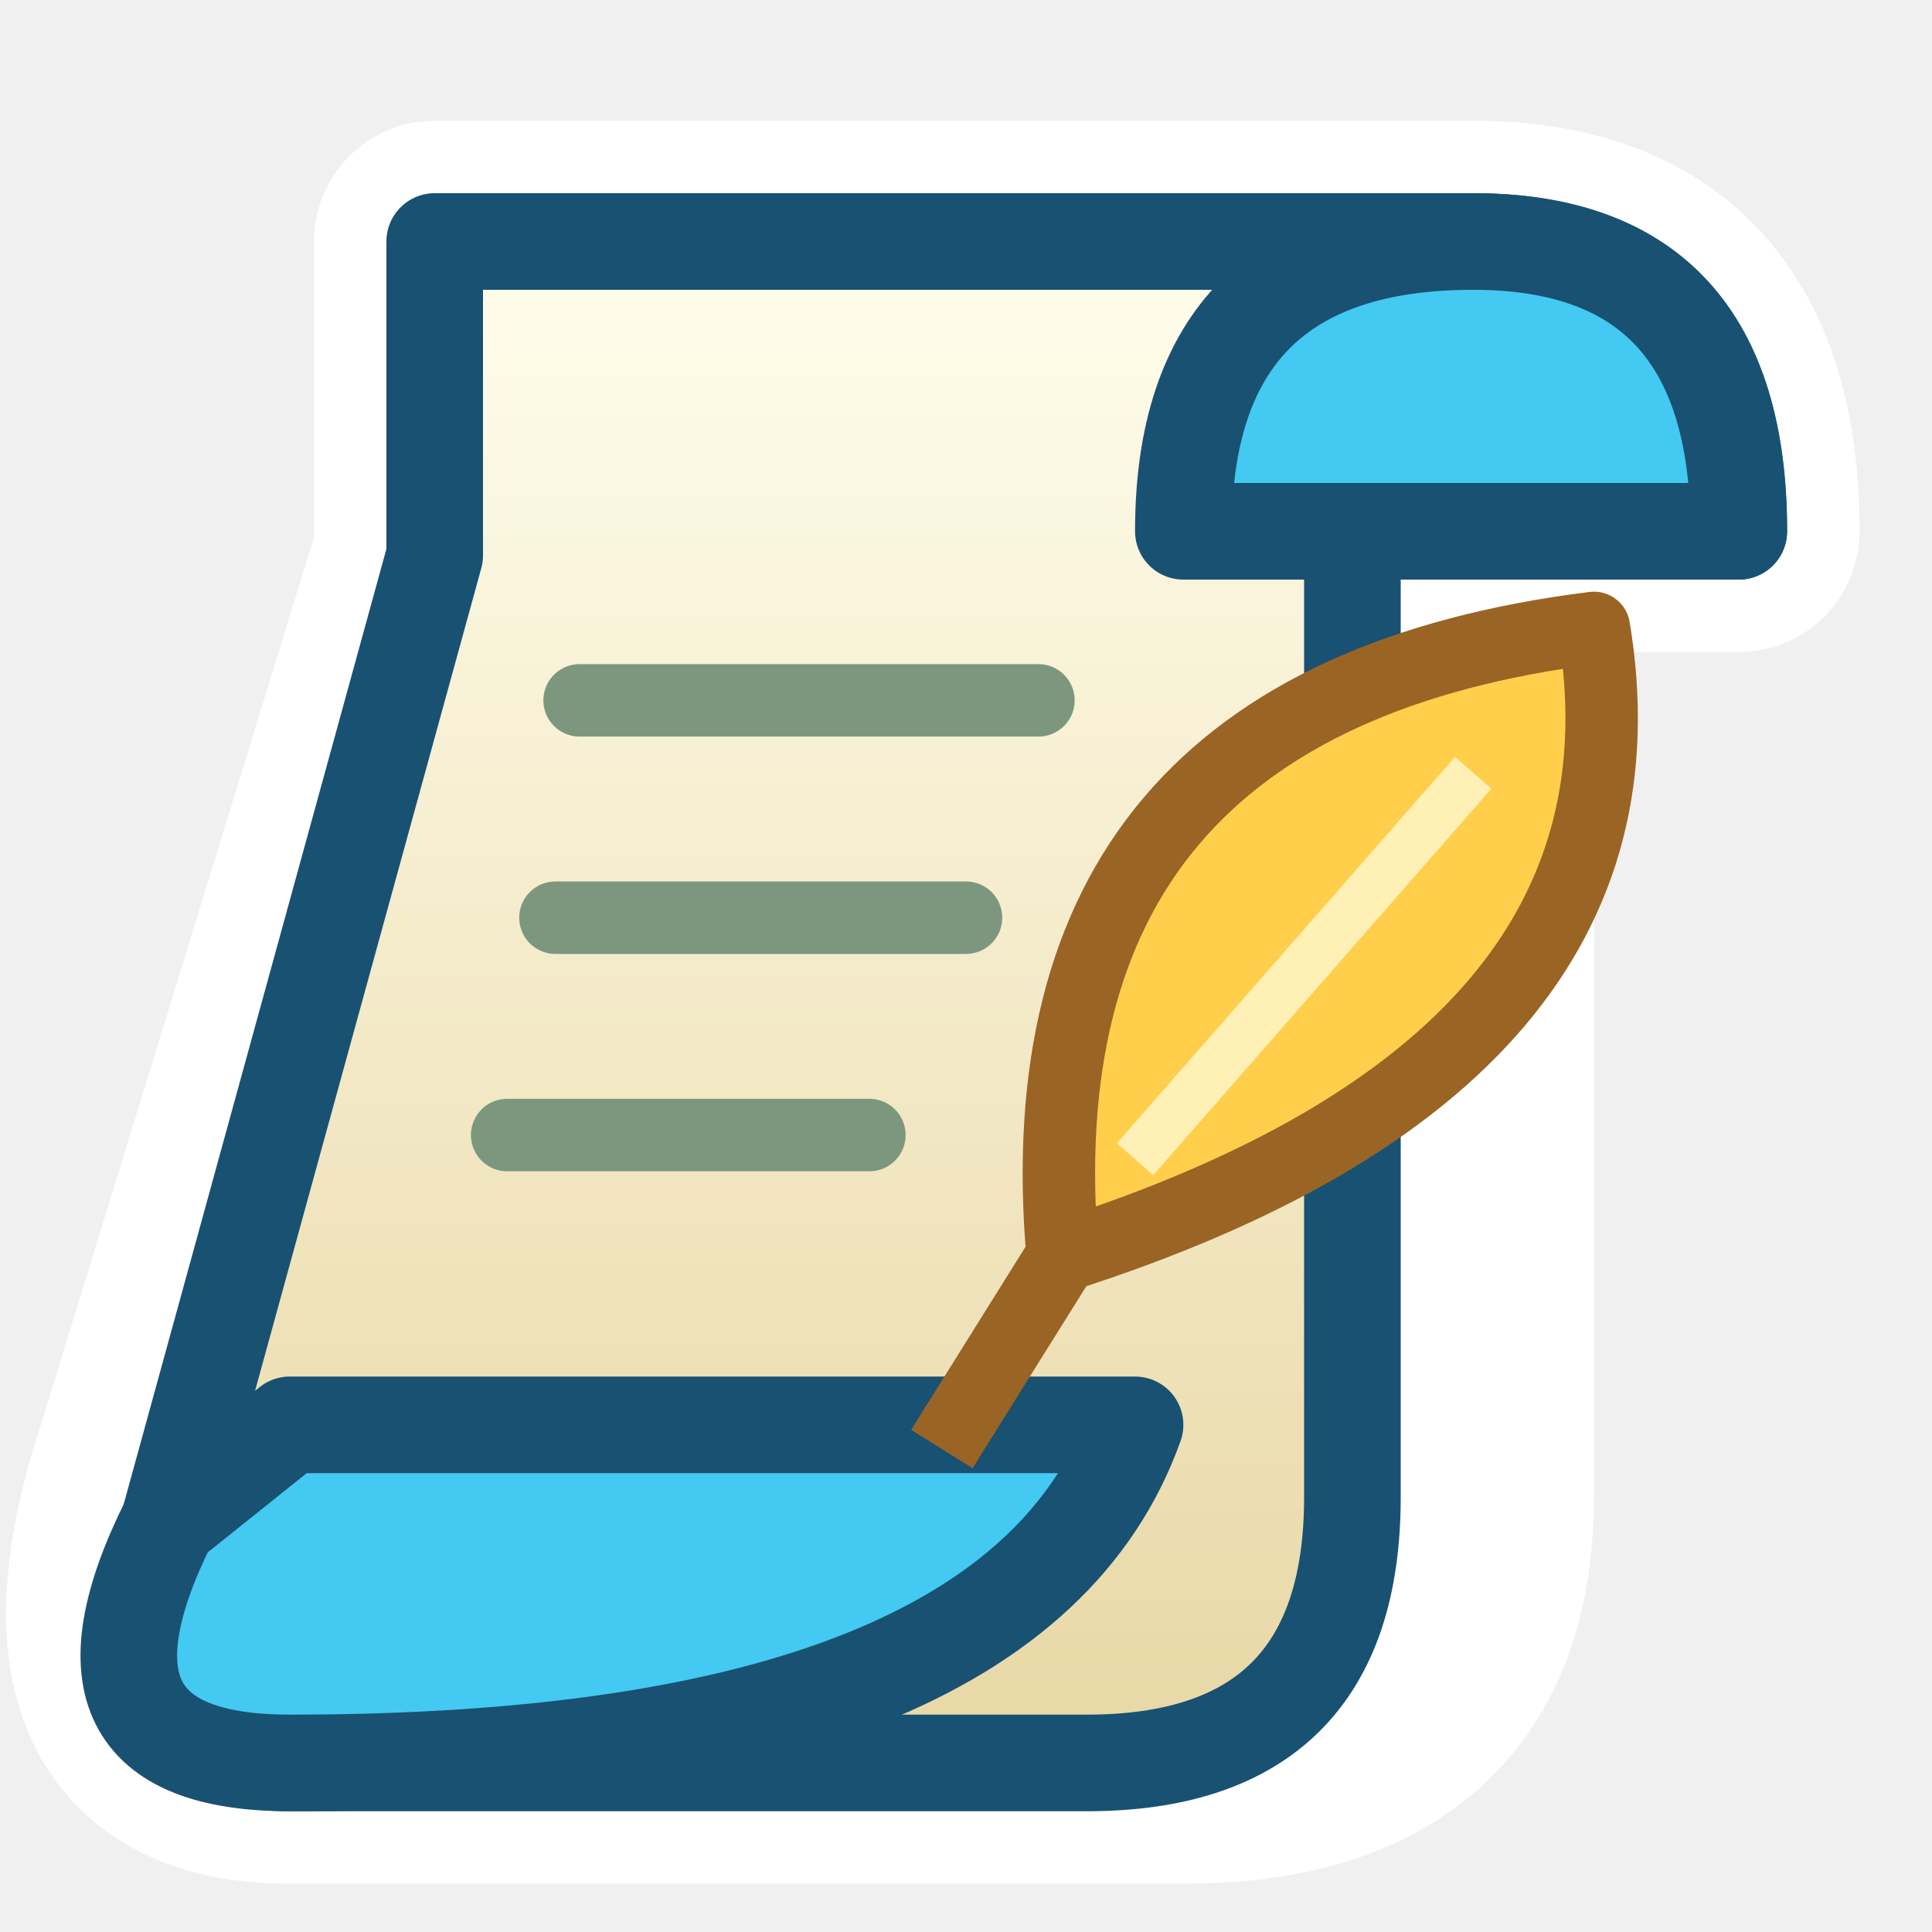
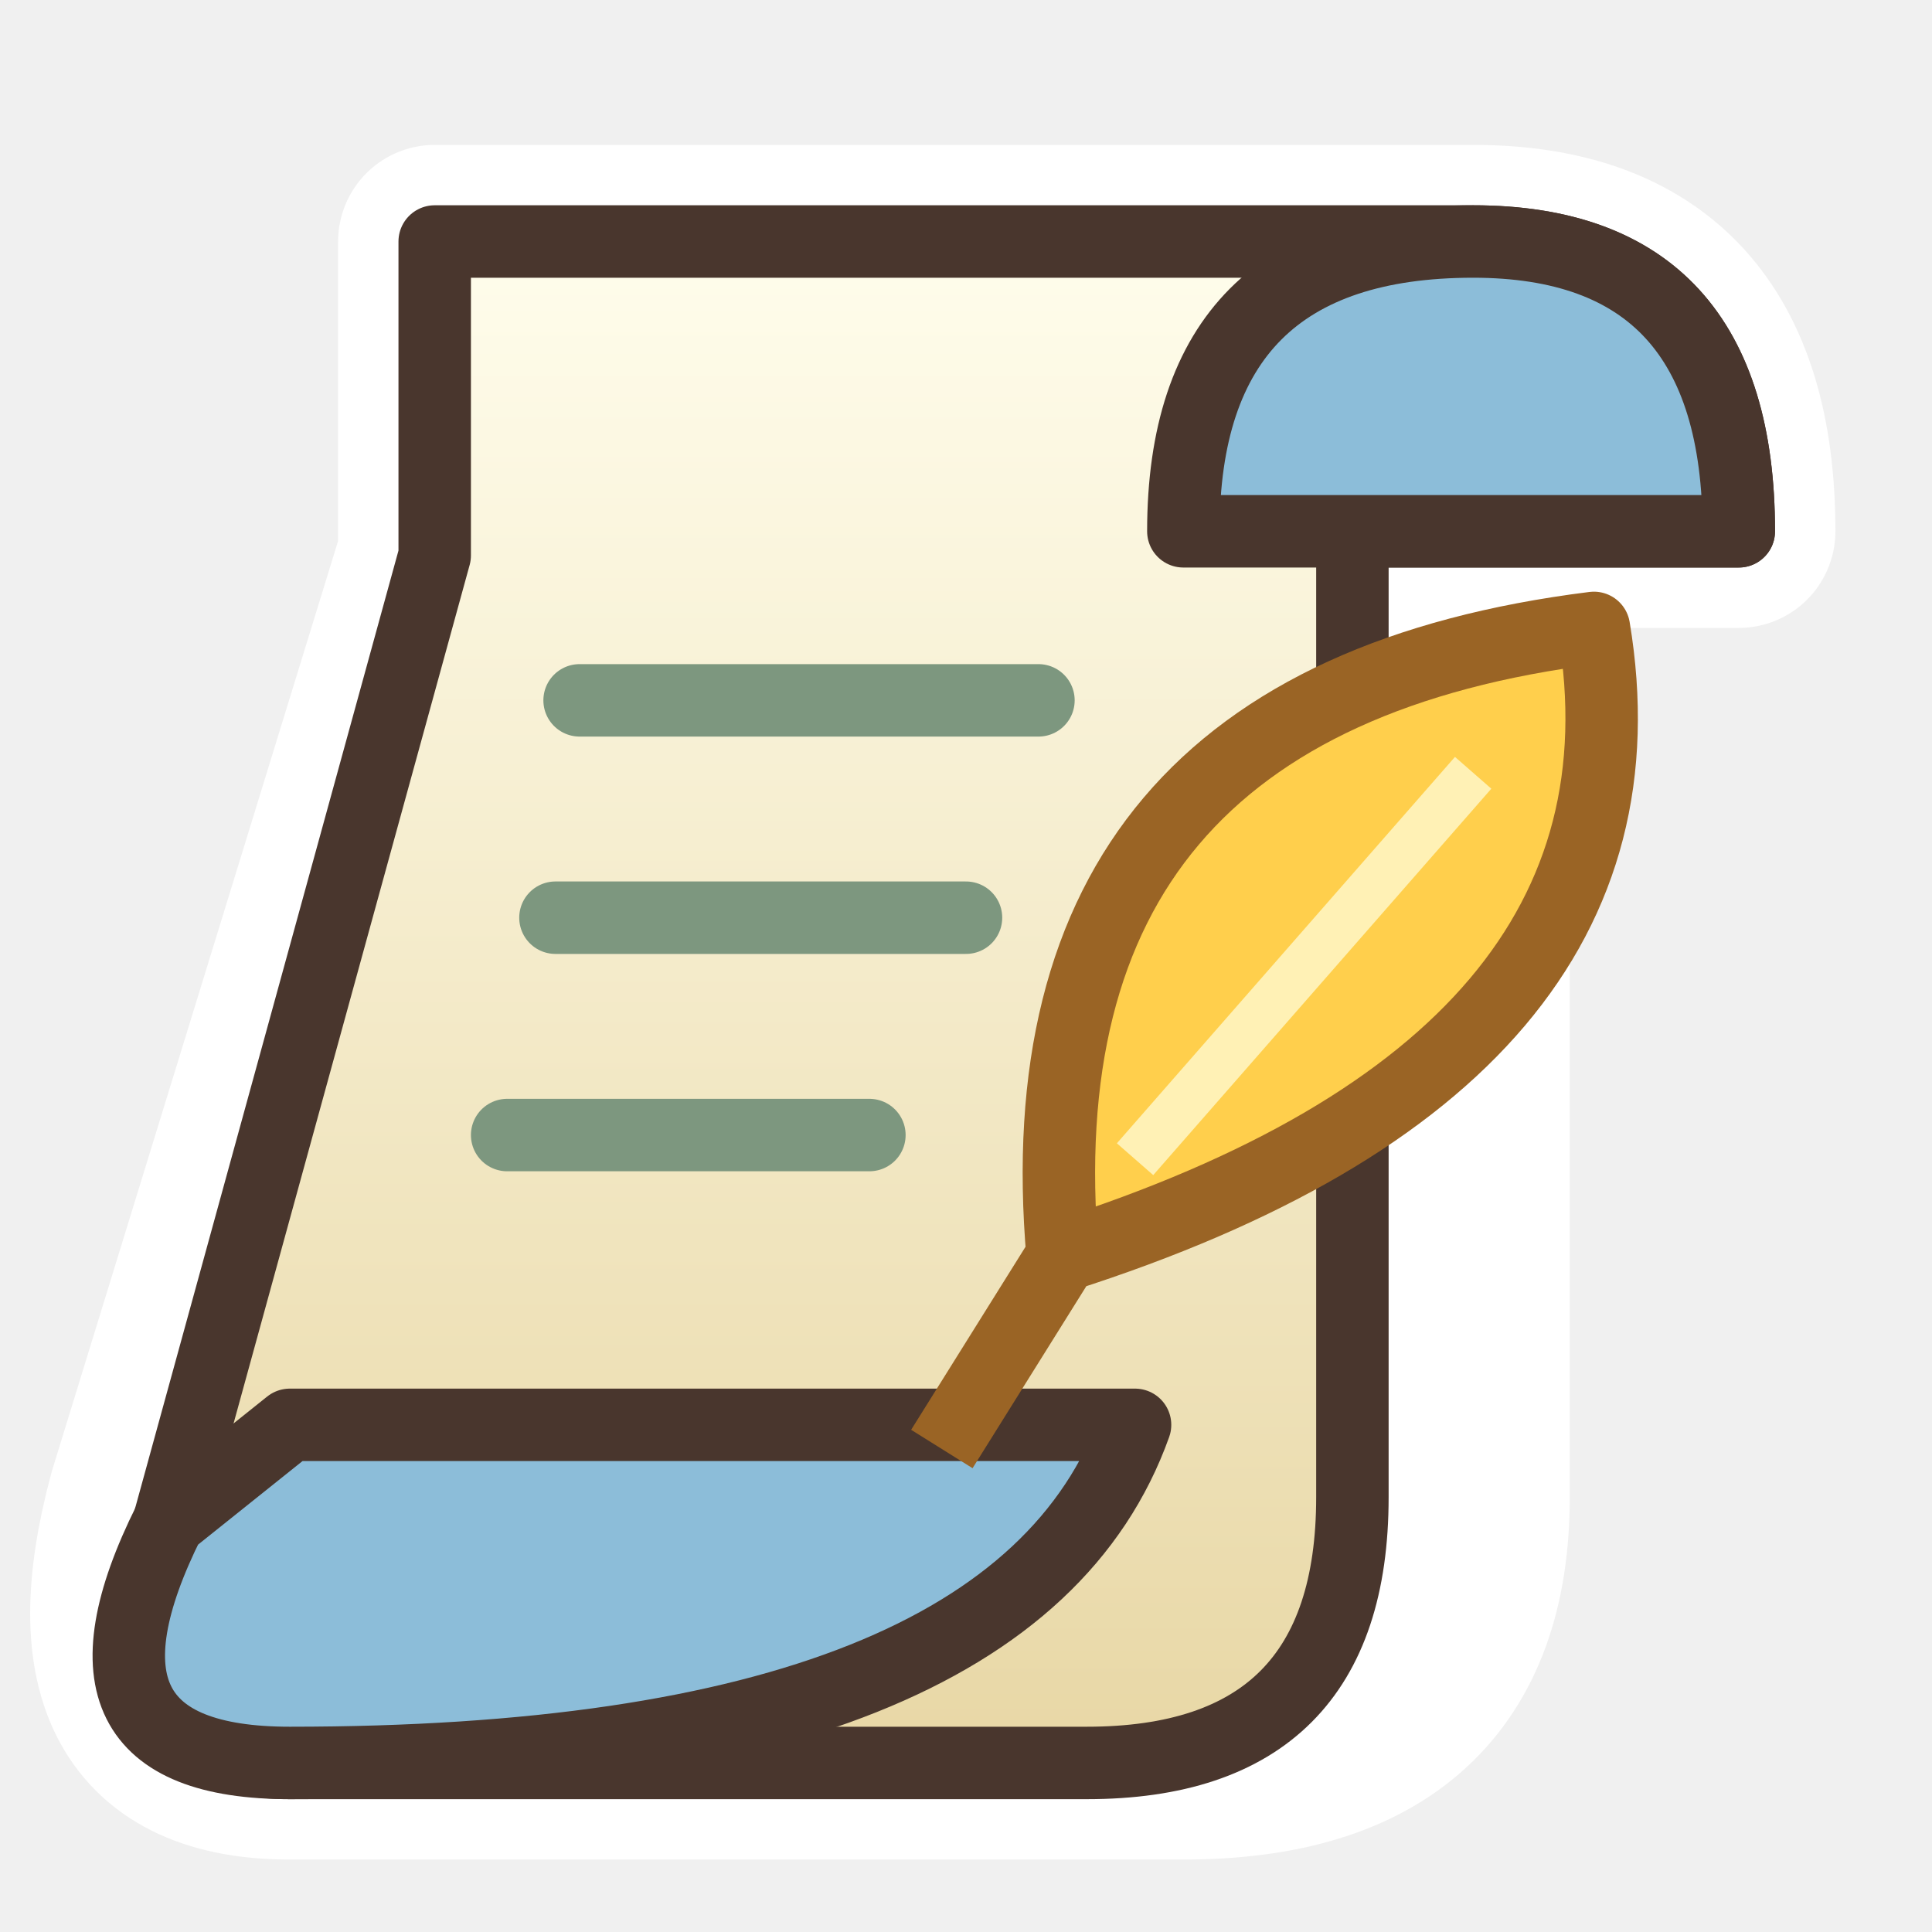
<svg xmlns="http://www.w3.org/2000/svg" viewBox="0 0 80 80">
  <defs>
    <linearGradient id="paper" x2="0" y2="1">
      <stop stop-color="#fffdec" />
      <stop offset="1" stop-color="#e8d7a5" />
    </linearGradient>
  </defs>
-   <path d="M18 10H61Q72 10 72 22H61V62Q61 73 49 73H12Q3 73 6 62L18 23Z" fill="#fff" stroke="#fff" stroke-width="10" stroke-linejoin="round" />
-   <path d="M18 10H61Q72 10 72 22H56V62Q56 73 45 73H12Q4 73 7 63L18 23Z" fill="url(#paper)" stroke="#195172" stroke-width="4" stroke-linejoin="round" />
-   <path d="M61 10Q49 10 49 22H72Q72 10 61 10ZM12 59H47Q42 73 12 73Q2 73 7 63Z" fill="#43c9f2" stroke="#195172" stroke-width="4" stroke-linejoin="round" />
+   <path d="M18 10H61Q72 10 72 22H61V62Q61 73 49 73H12Q3 73 6 62L18 23Z" fill="#fff" stroke="#fff" stroke-width="8" stroke-linejoin="round" />
+   <path d="M18 10H61Q72 10 72 22H56V62Q56 73 45 73H12Q4 73 7 63L18 23Z" fill="url(#paper)" stroke="#49362d" stroke-width="3" stroke-linejoin="round" />
+   <path d="M61 10Q49 10 49 22H72Q72 10 61 10ZM12 59H47Q42 73 12 73Q2 73 7 63Z" fill="#8cbdd9" stroke="#49362d" stroke-width="3" stroke-linejoin="round" />
  <path d="M24 29H43M23 38H40M21 47H36" stroke="#7d977f" stroke-width="3" stroke-linecap="round" />
  <path d="M44 52Q42 29 66 26Q69 44 44 52ZM44 52L39 60" fill="#ffcf4c" stroke="#9a6425" stroke-width="3" stroke-linejoin="round" />
  <path d="M47 48L61 32" stroke="#fff1b5" stroke-width="2" />
</svg>
